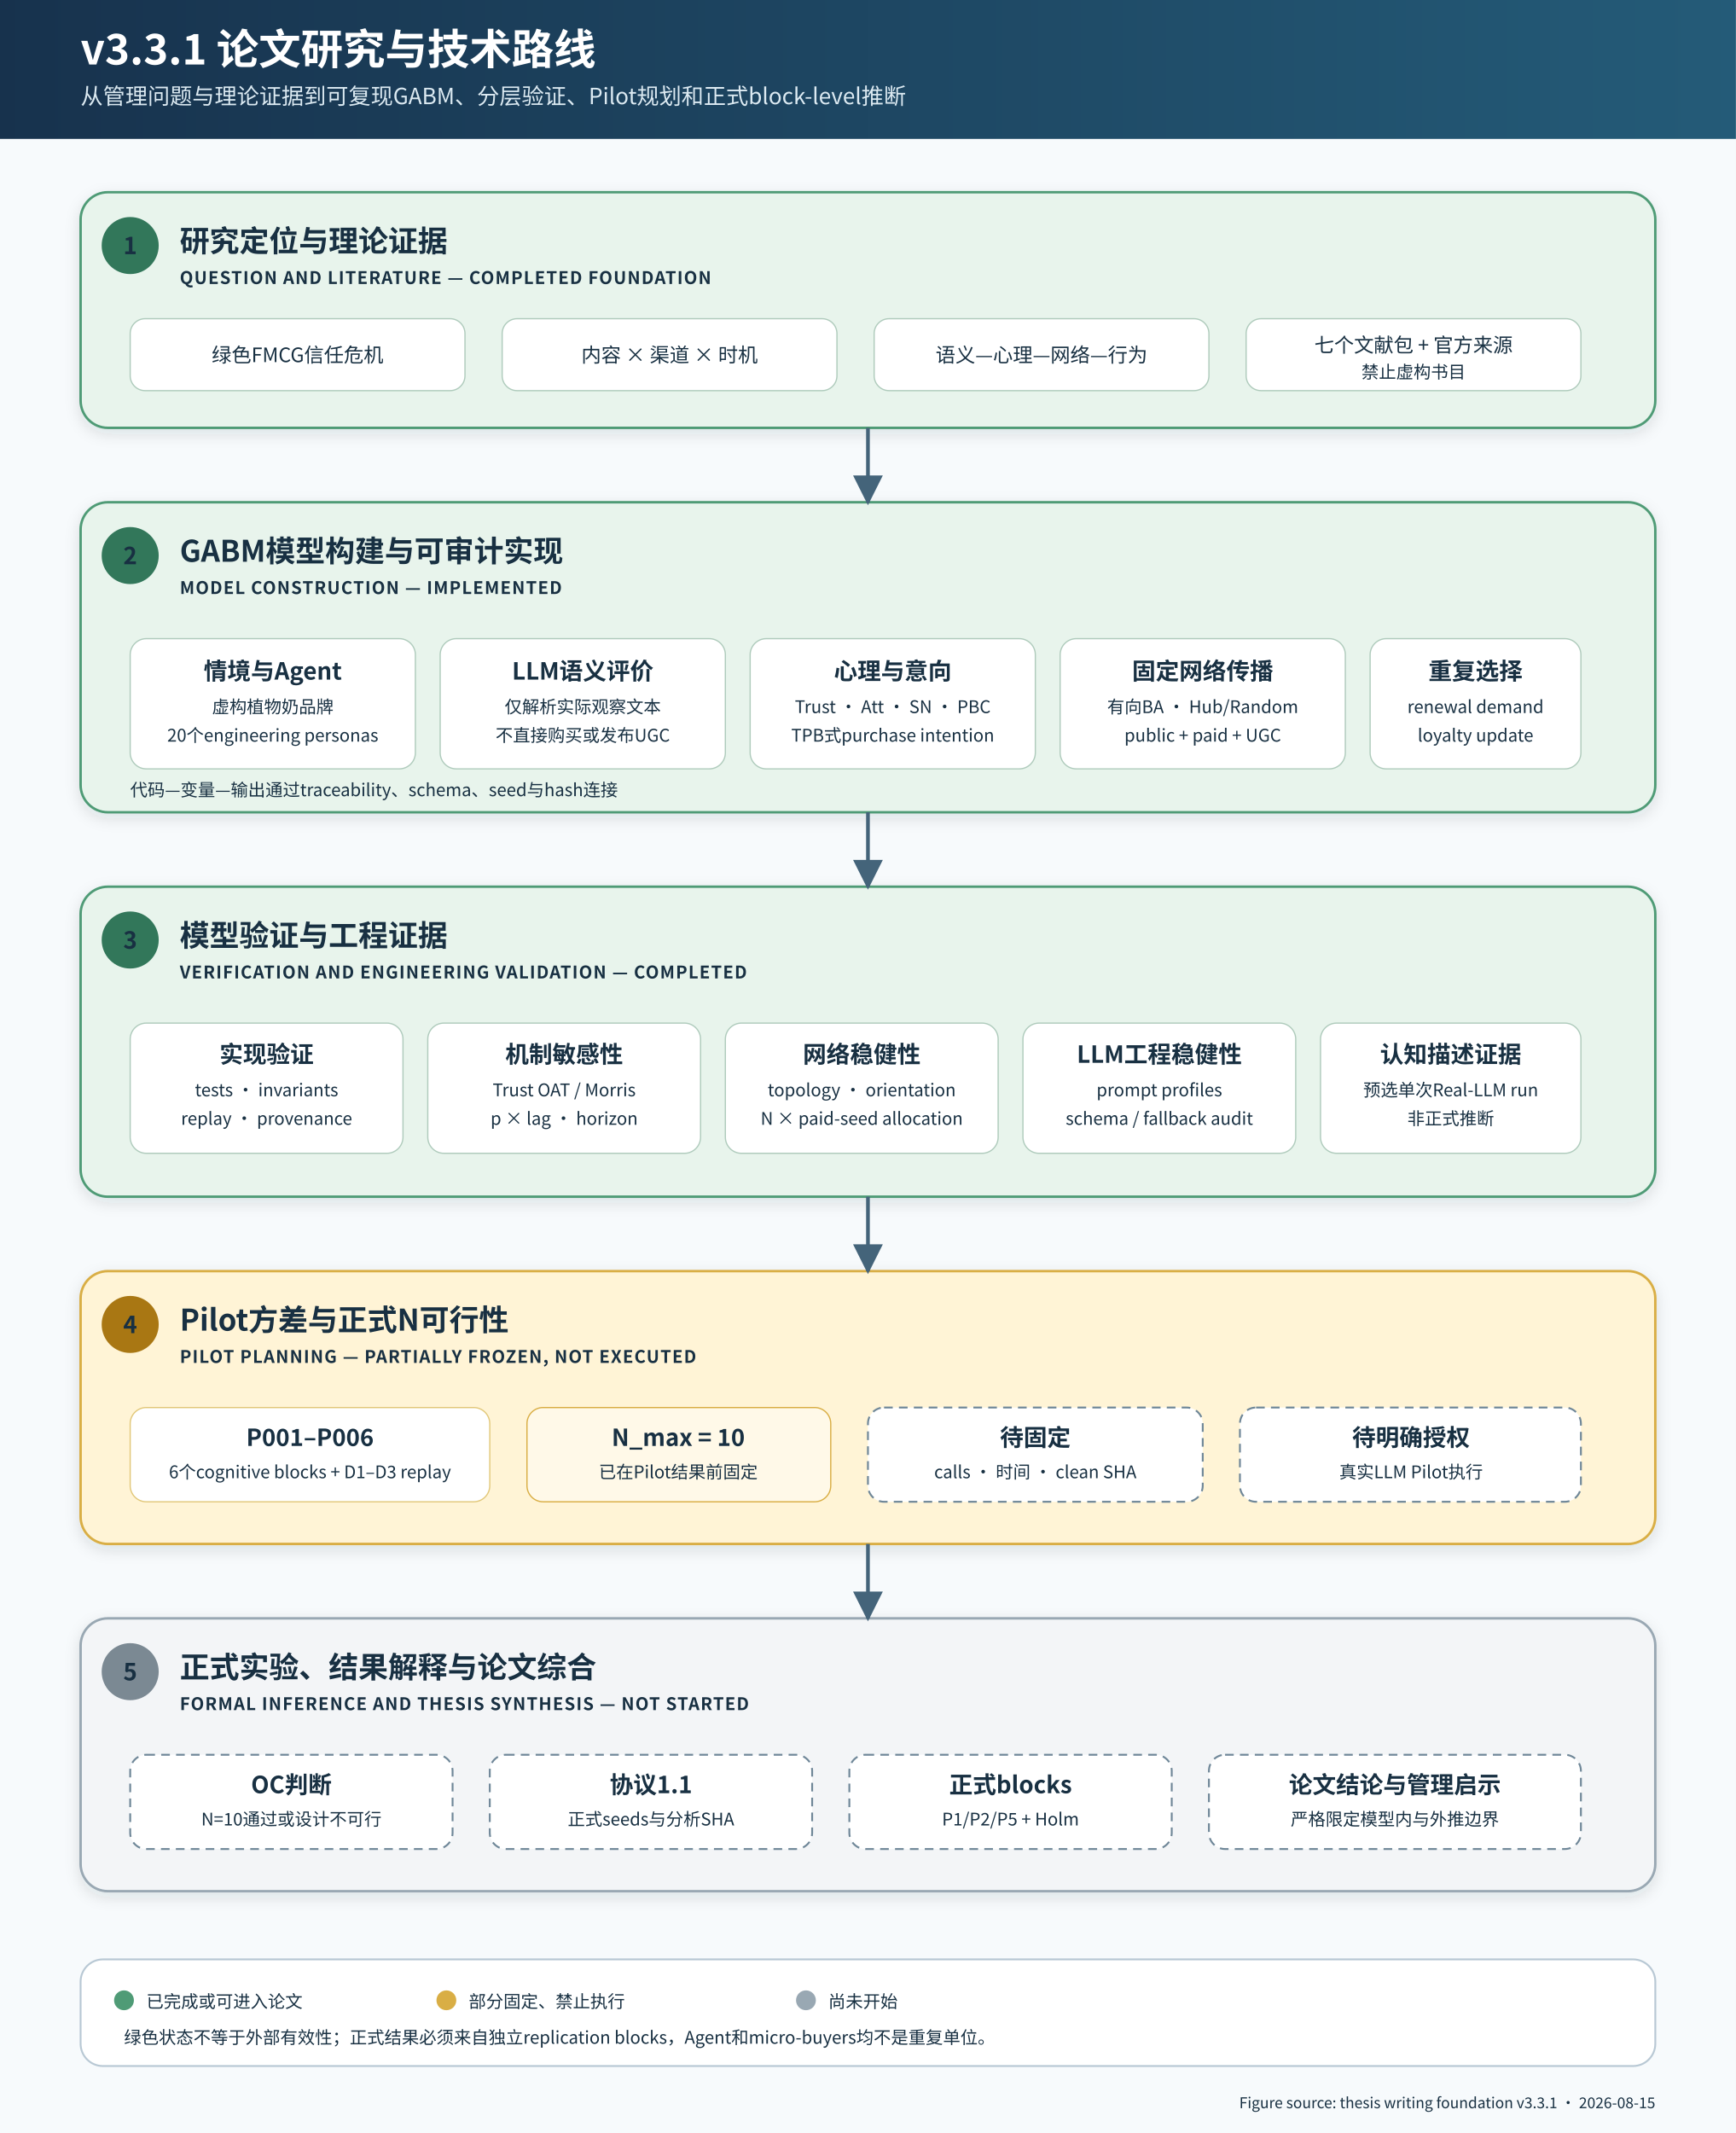
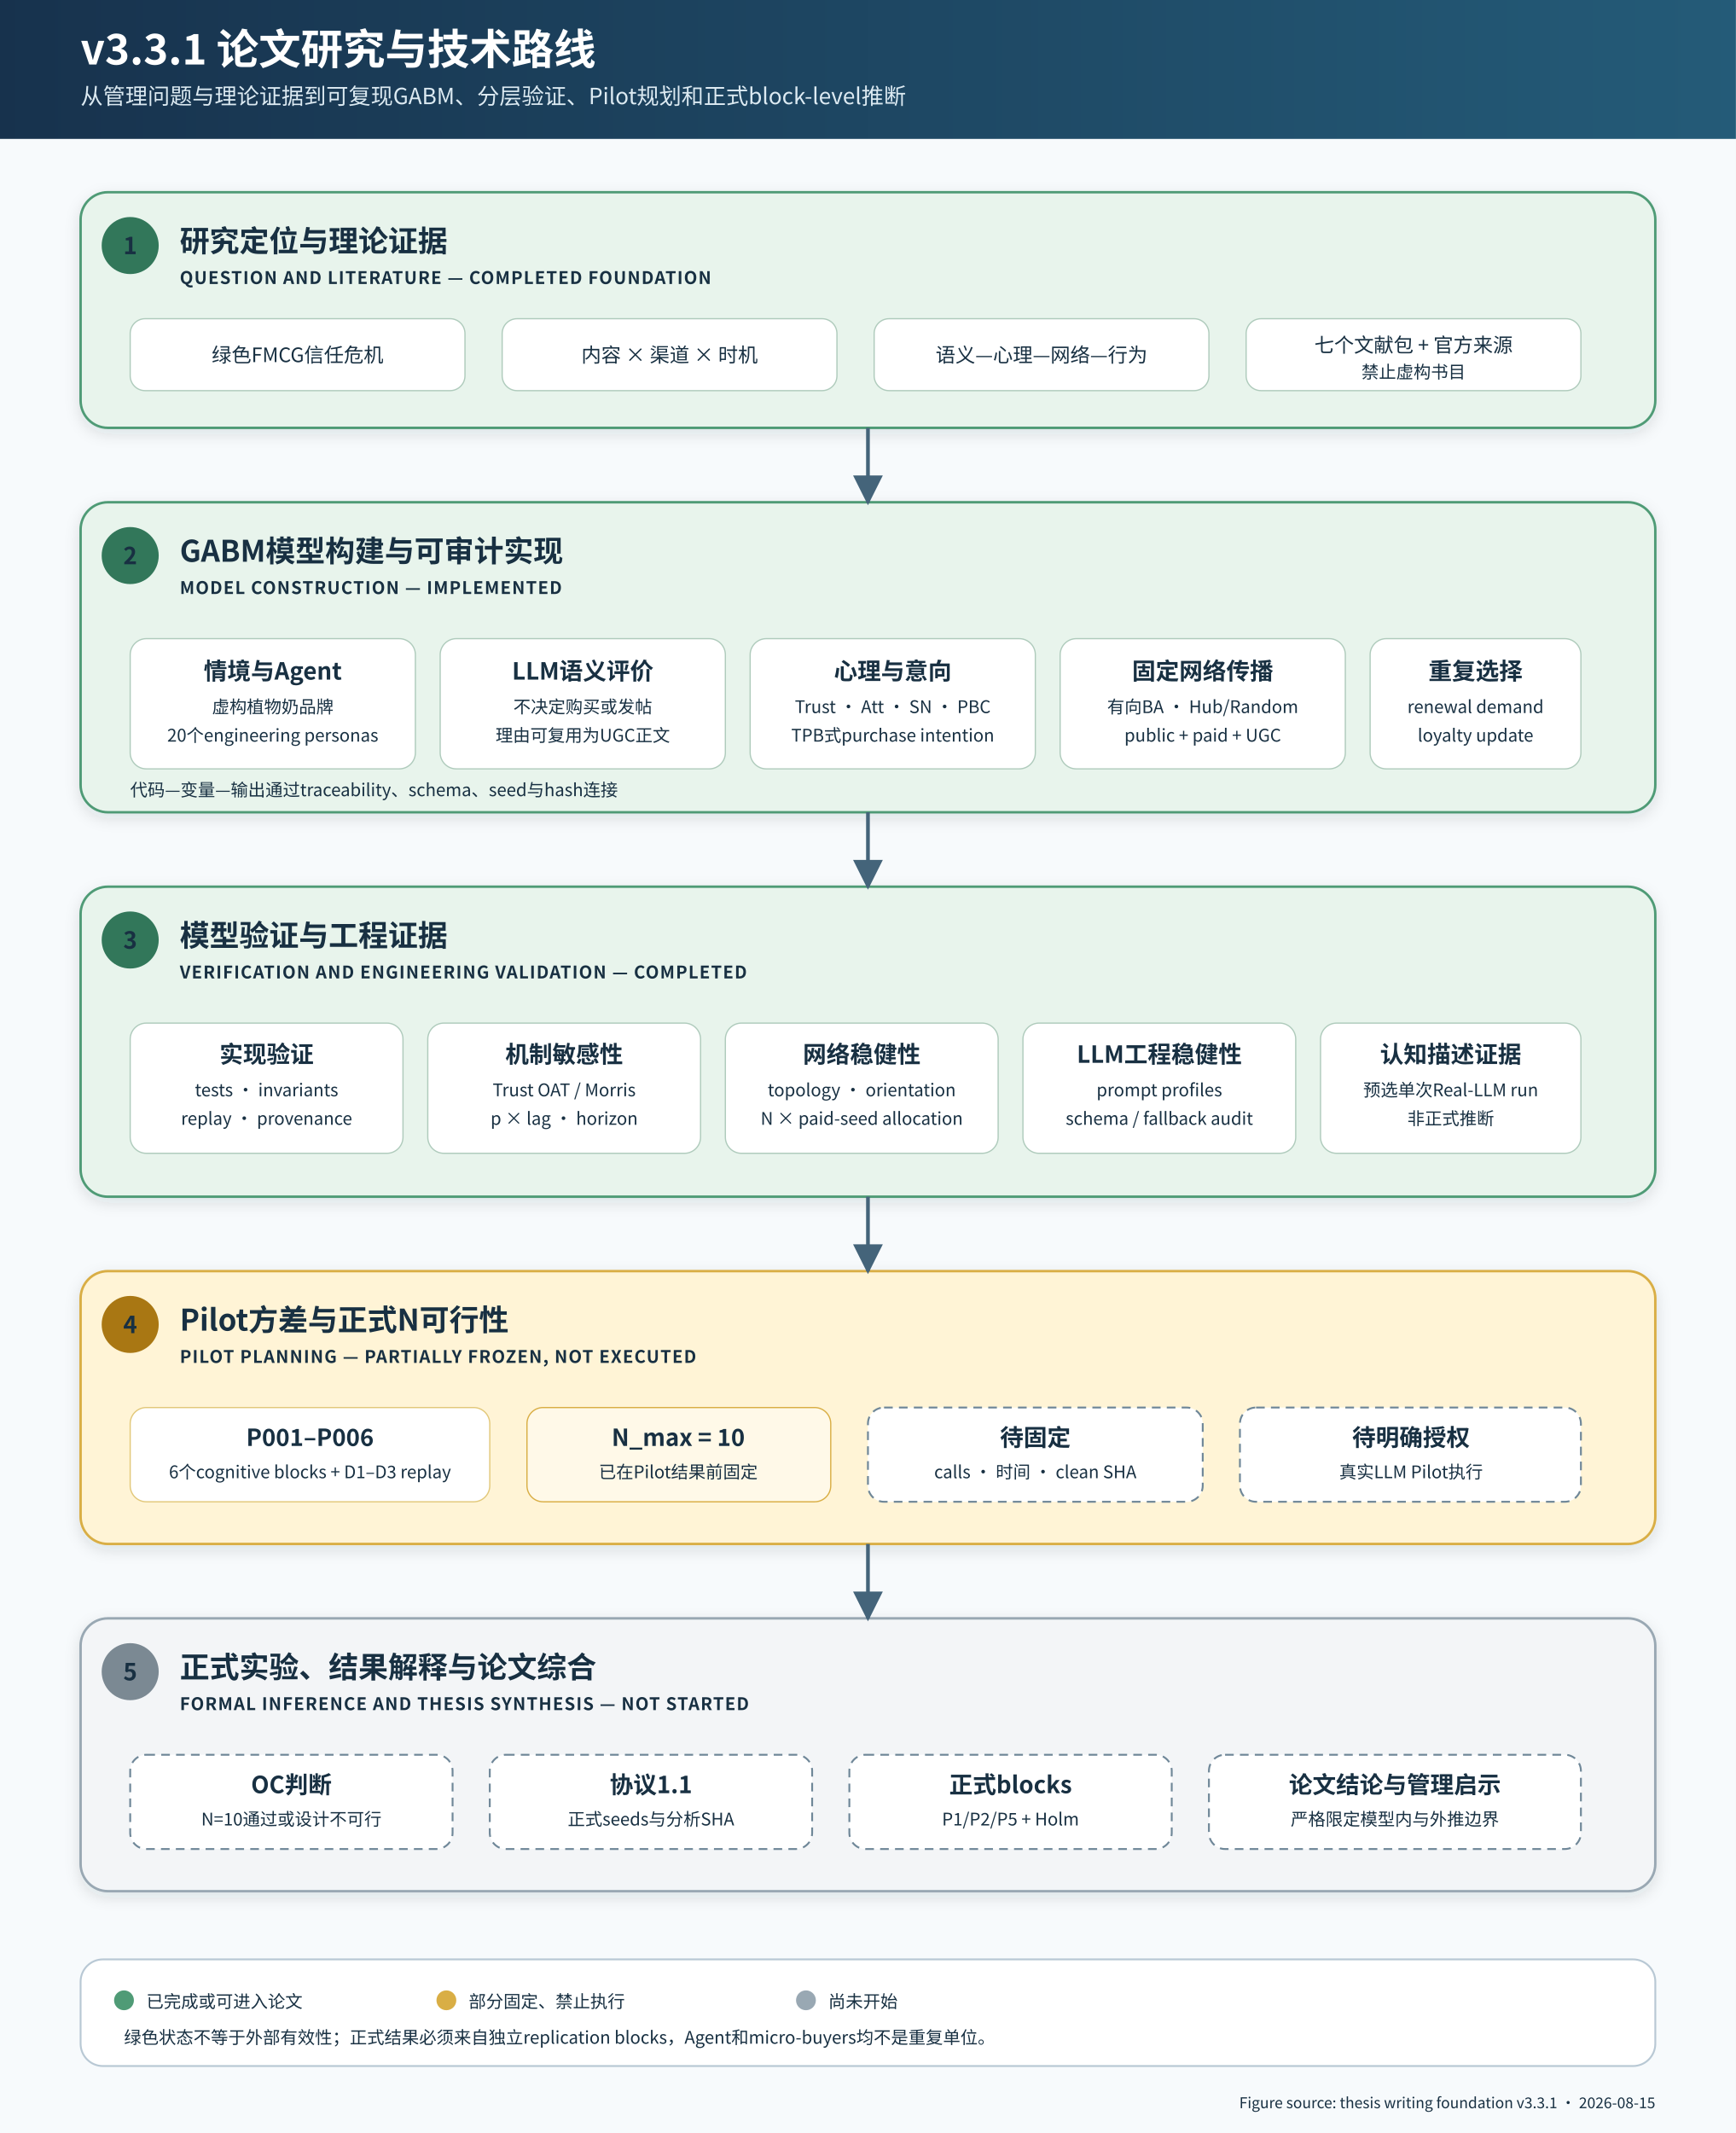
<svg xmlns="http://www.w3.org/2000/svg" width="1400" height="1720" viewBox="0 0 1400 1720" role="img" aria-labelledby="title desc">
  <defs>
    <linearGradient id="header" x1="0" x2="1">
      <stop offset="0" stop-color="#17324D" />
      <stop offset="1" stop-color="#245B78" />
    </linearGradient>
    <filter id="shadow" x="-20%" y="-20%" width="140%" height="140%">
      <feDropShadow dx="0" dy="4" stdDeviation="6" flood-color="#183042" flood-opacity="0.12" />
    </filter>
    <marker id="arrow" viewBox="0 0 10 10" refX="9" refY="5" markerWidth="8" markerHeight="8" orient="auto">
      <path d="M0 0L10 5L0 10Z" fill="#44647A" />
    </marker>
    <style>
      .zh{font-family:"Microsoft YaHei","PingFang SC","Noto Sans CJK SC","Source Han Sans SC",sans-serif;fill:#183042}
      .title{font-size:34px;font-weight:700;fill:#fff}.subtitle{font-size:18px;fill:#DCEAF2}
      .phase{font-size:24px;font-weight:700}.en{font-size:14px;font-weight:700;letter-spacing:.8px}
      .box-title{font-size:19px;font-weight:700}.body{font-size:16px}.small{font-size:14px}.tiny{font-size:12px}
      .flow{fill:none;stroke:#44647A;stroke-width:3;marker-end:url(#arrow)}
      .done{fill:#E8F4EC;stroke:#4F9B76}.partial{fill:#FFF4D6;stroke:#D9AE45}.pending{fill:#F3F5F7;stroke:#99A8B3}
      .card{stroke-width:2}.gate{fill:#FFFFFF;stroke:#6F8798;stroke-width:1.5;stroke-dasharray:7 5}
    </style>
  </defs>
  <rect width="1400" height="1720" fill="#F7FAFC" />
  <rect width="1400" height="112" fill="url(#header)" />
  <text class="zh title" x="65" y="52">v3.3.1 论文研究与技术路线</text>
  <text class="zh subtitle" x="65" y="84">从管理问题与理论证据到可复现GABM、分层验证、Pilot规划和正式block-level推断</text>
  <g filter="url(#shadow)">
    <rect class="card done" x="65" y="155" width="1270" height="190" rx="22" />
    <rect class="card done" x="65" y="405" width="1270" height="250" rx="22" />
    <rect class="card done" x="65" y="715" width="1270" height="250" rx="22" />
    <rect class="card partial" x="65" y="1025" width="1270" height="220" rx="22" />
    <rect class="card pending" x="65" y="1305" width="1270" height="220" rx="22" />
  </g>
  <circle cx="105" cy="198" r="23" fill="#32775A" />
  <text class="zh box-title" x="105" y="205" text-anchor="middle" fill="#fff">1</text>
  <text class="zh phase" x="145" y="203">研究定位与理论证据</text>
  <text class="zh en" x="145" y="229" fill="#32775A">QUESTION AND LITERATURE — COMPLETED FOUNDATION</text>
  <rect x="105" y="257" width="270" height="58" rx="12" fill="#fff" stroke="#AFCBBC" />
  <text class="zh body" x="240" y="292" text-anchor="middle">绿色FMCG信任危机</text>
  <rect x="405" y="257" width="270" height="58" rx="12" fill="#fff" stroke="#AFCBBC" />
  <text class="zh body" x="540" y="292" text-anchor="middle">内容 × 渠道 × 时机</text>
  <rect x="705" y="257" width="270" height="58" rx="12" fill="#fff" stroke="#AFCBBC" />
  <text class="zh body" x="840" y="292" text-anchor="middle">语义—心理—网络—行为</text>
  <rect x="1005" y="257" width="270" height="58" rx="12" fill="#fff" stroke="#AFCBBC" />
  <text class="zh body" x="1140" y="284" text-anchor="middle">七个文献包 + 官方来源</text>
  <text class="zh small" x="1140" y="305" text-anchor="middle">禁止虚构书目</text>
  <circle cx="105" cy="448" r="23" fill="#32775A" />
  <text class="zh box-title" x="105" y="455" text-anchor="middle" fill="#fff">2</text>
  <text class="zh phase" x="145" y="453">GABM模型构建与可审计实现</text>
  <text class="zh en" x="145" y="479" fill="#32775A">MODEL CONSTRUCTION — IMPLEMENTED</text>
  <rect x="105" y="515" width="230" height="105" rx="13" fill="#fff" stroke="#AFCBBC" />
  <text class="zh box-title" x="220" y="548" text-anchor="middle">情境与Agent</text>
  <text class="zh small" x="220" y="575" text-anchor="middle">虚构植物奶品牌</text>
  <text class="zh small" x="220" y="598" text-anchor="middle">20个engineering personas</text>
  <rect x="355" y="515" width="230" height="105" rx="13" fill="#fff" stroke="#AFCBBC" />
  <text class="zh box-title" x="470" y="548" text-anchor="middle">LLM语义评价</text>
-   <text class="zh small" x="470" y="575" text-anchor="middle">仅解析实际观察文本</text>
-   <text class="zh small" x="470" y="598" text-anchor="middle">不直接购买或发布UGC</text>
+   <text class="zh small" x="470" y="575" text-anchor="middle">不决定购买或发帖</text>
+   <text class="zh small" x="470" y="598" text-anchor="middle">理由可复用为UGC正文</text>
  <rect x="605" y="515" width="230" height="105" rx="13" fill="#fff" stroke="#AFCBBC" />
  <text class="zh box-title" x="720" y="548" text-anchor="middle">心理与意向</text>
  <text class="zh small" x="720" y="575" text-anchor="middle">Trust · Att · SN · PBC</text>
  <text class="zh small" x="720" y="598" text-anchor="middle">TPB式purchase intention</text>
  <rect x="855" y="515" width="230" height="105" rx="13" fill="#fff" stroke="#AFCBBC" />
  <text class="zh box-title" x="970" y="548" text-anchor="middle">固定网络传播</text>
  <text class="zh small" x="970" y="575" text-anchor="middle">有向BA · Hub/Random</text>
  <text class="zh small" x="970" y="598" text-anchor="middle">public + paid + UGC</text>
  <rect x="1105" y="515" width="170" height="105" rx="13" fill="#fff" stroke="#AFCBBC" />
  <text class="zh box-title" x="1190" y="548" text-anchor="middle">重复选择</text>
  <text class="zh small" x="1190" y="575" text-anchor="middle">renewal demand</text>
  <text class="zh small" x="1190" y="598" text-anchor="middle">loyalty update</text>
  <text class="zh small" x="105" y="642" fill="#436456">代码—变量—输出通过traceability、schema、seed与hash连接</text>
  <circle cx="105" cy="758" r="23" fill="#32775A" />
  <text class="zh box-title" x="105" y="765" text-anchor="middle" fill="#fff">3</text>
  <text class="zh phase" x="145" y="763">模型验证与工程证据</text>
  <text class="zh en" x="145" y="789" fill="#32775A">VERIFICATION AND ENGINEERING VALIDATION — COMPLETED</text>
  <rect x="105" y="825" width="220" height="105" rx="13" fill="#fff" stroke="#AFCBBC" />
  <text class="zh box-title" x="215" y="857" text-anchor="middle">实现验证</text>
  <text class="zh small" x="215" y="884" text-anchor="middle">tests · invariants</text>
  <text class="zh small" x="215" y="907" text-anchor="middle">replay · provenance</text>
  <rect x="345" y="825" width="220" height="105" rx="13" fill="#fff" stroke="#AFCBBC" />
  <text class="zh box-title" x="455" y="857" text-anchor="middle">机制敏感性</text>
  <text class="zh small" x="455" y="884" text-anchor="middle">Trust OAT / Morris</text>
  <text class="zh small" x="455" y="907" text-anchor="middle">p × lag · horizon</text>
  <rect x="585" y="825" width="220" height="105" rx="13" fill="#fff" stroke="#AFCBBC" />
  <text class="zh box-title" x="695" y="857" text-anchor="middle">网络稳健性</text>
  <text class="zh small" x="695" y="884" text-anchor="middle">topology · orientation</text>
  <text class="zh small" x="695" y="907" text-anchor="middle">N × paid-seed allocation</text>
  <rect x="825" y="825" width="220" height="105" rx="13" fill="#fff" stroke="#AFCBBC" />
  <text class="zh box-title" x="935" y="857" text-anchor="middle">LLM工程稳健性</text>
  <text class="zh small" x="935" y="884" text-anchor="middle">prompt profiles</text>
  <text class="zh small" x="935" y="907" text-anchor="middle">schema / fallback audit</text>
  <rect x="1065" y="825" width="210" height="105" rx="13" fill="#fff" stroke="#AFCBBC" />
  <text class="zh box-title" x="1170" y="857" text-anchor="middle">认知描述证据</text>
  <text class="zh small" x="1170" y="884" text-anchor="middle">预选单次Real-LLM run</text>
  <text class="zh small" x="1170" y="907" text-anchor="middle">非正式推断</text>
  <circle cx="105" cy="1068" r="23" fill="#A97713" />
  <text class="zh box-title" x="105" y="1075" text-anchor="middle" fill="#fff">4</text>
  <text class="zh phase" x="145" y="1073">Pilot方差与正式N可行性</text>
  <text class="zh en" x="145" y="1099" fill="#A97713">PILOT PLANNING — PARTIALLY FROZEN, NOT EXECUTED</text>
  <rect x="105" y="1135" width="290" height="76" rx="13" fill="#fff" stroke="#E2C87A" />
  <text class="zh box-title" x="250" y="1166" text-anchor="middle">P001–P006</text>
  <text class="zh small" x="250" y="1192" text-anchor="middle">6个cognitive blocks + D1–D3 replay</text>
  <rect x="425" y="1135" width="245" height="76" rx="13" fill="#FFF9E8" stroke="#D9AE45" />
  <text class="zh box-title" x="547" y="1166" text-anchor="middle">N_max = 10</text>
  <text class="zh small" x="547" y="1192" text-anchor="middle">已在Pilot结果前固定</text>
  <rect class="gate" x="700" y="1135" width="270" height="76" rx="13" />
  <text class="zh box-title" x="835" y="1166" text-anchor="middle">待固定</text>
  <text class="zh small" x="835" y="1192" text-anchor="middle">calls · 时间 · clean SHA</text>
  <rect class="gate" x="1000" y="1135" width="275" height="76" rx="13" />
  <text class="zh box-title" x="1138" y="1166" text-anchor="middle">待明确授权</text>
  <text class="zh small" x="1138" y="1192" text-anchor="middle">真实LLM Pilot执行</text>
  <circle cx="105" cy="1348" r="23" fill="#7B8993" />
  <text class="zh box-title" x="105" y="1355" text-anchor="middle" fill="#fff">5</text>
  <text class="zh phase" x="145" y="1353">正式实验、结果解释与论文综合</text>
  <text class="zh en" x="145" y="1379" fill="#6D7B85">FORMAL INFERENCE AND THESIS SYNTHESIS — NOT STARTED</text>
  <rect class="gate" x="105" y="1415" width="260" height="76" rx="13" />
  <text class="zh box-title" x="235" y="1446" text-anchor="middle">OC判断</text>
  <text class="zh small" x="235" y="1472" text-anchor="middle">N=10通过或设计不可行</text>
  <rect class="gate" x="395" y="1415" width="260" height="76" rx="13" />
  <text class="zh box-title" x="525" y="1446" text-anchor="middle">协议1.1</text>
  <text class="zh small" x="525" y="1472" text-anchor="middle">正式seeds与分析SHA</text>
  <rect class="gate" x="685" y="1415" width="260" height="76" rx="13" />
  <text class="zh box-title" x="815" y="1446" text-anchor="middle">正式blocks</text>
  <text class="zh small" x="815" y="1472" text-anchor="middle">P1/P2/P5 + Holm</text>
  <rect class="gate" x="975" y="1415" width="300" height="76" rx="13" />
  <text class="zh box-title" x="1125" y="1446" text-anchor="middle">论文结论与管理启示</text>
  <text class="zh small" x="1125" y="1472" text-anchor="middle">严格限定模型内与外推边界</text>
  <path class="flow" d="M700 345 L700 405" />
  <path class="flow" d="M700 655 L700 715" />
  <path class="flow" d="M700 965 L700 1025" />
  <path class="flow" d="M700 1245 L700 1305" />
  <rect x="65" y="1580" width="1270" height="86" rx="18" fill="#FFFFFF" stroke="#B8C8D4" stroke-width="1.5" />
  <circle cx="100" cy="1613" r="8" fill="#4F9B76" />
  <text class="zh small" x="118" y="1619">已完成或可进入论文</text>
  <circle cx="360" cy="1613" r="8" fill="#D9AE45" />
  <text class="zh small" x="378" y="1619">部分固定、禁止执行</text>
  <circle cx="650" cy="1613" r="8" fill="#99A8B3" />
  <text class="zh small" x="668" y="1619">尚未开始</text>
  <text class="zh small" x="100" y="1648" fill="#526875">绿色状态不等于外部有效性；正式结果必须来自独立replication blocks，Agent和micro-buyers均不是重复单位。</text>
  <text class="zh tiny" x="1335" y="1700" text-anchor="end" fill="#6C7D88">Figure source: thesis writing foundation v3.3.1 · 2026-08-15</text>
</svg>
